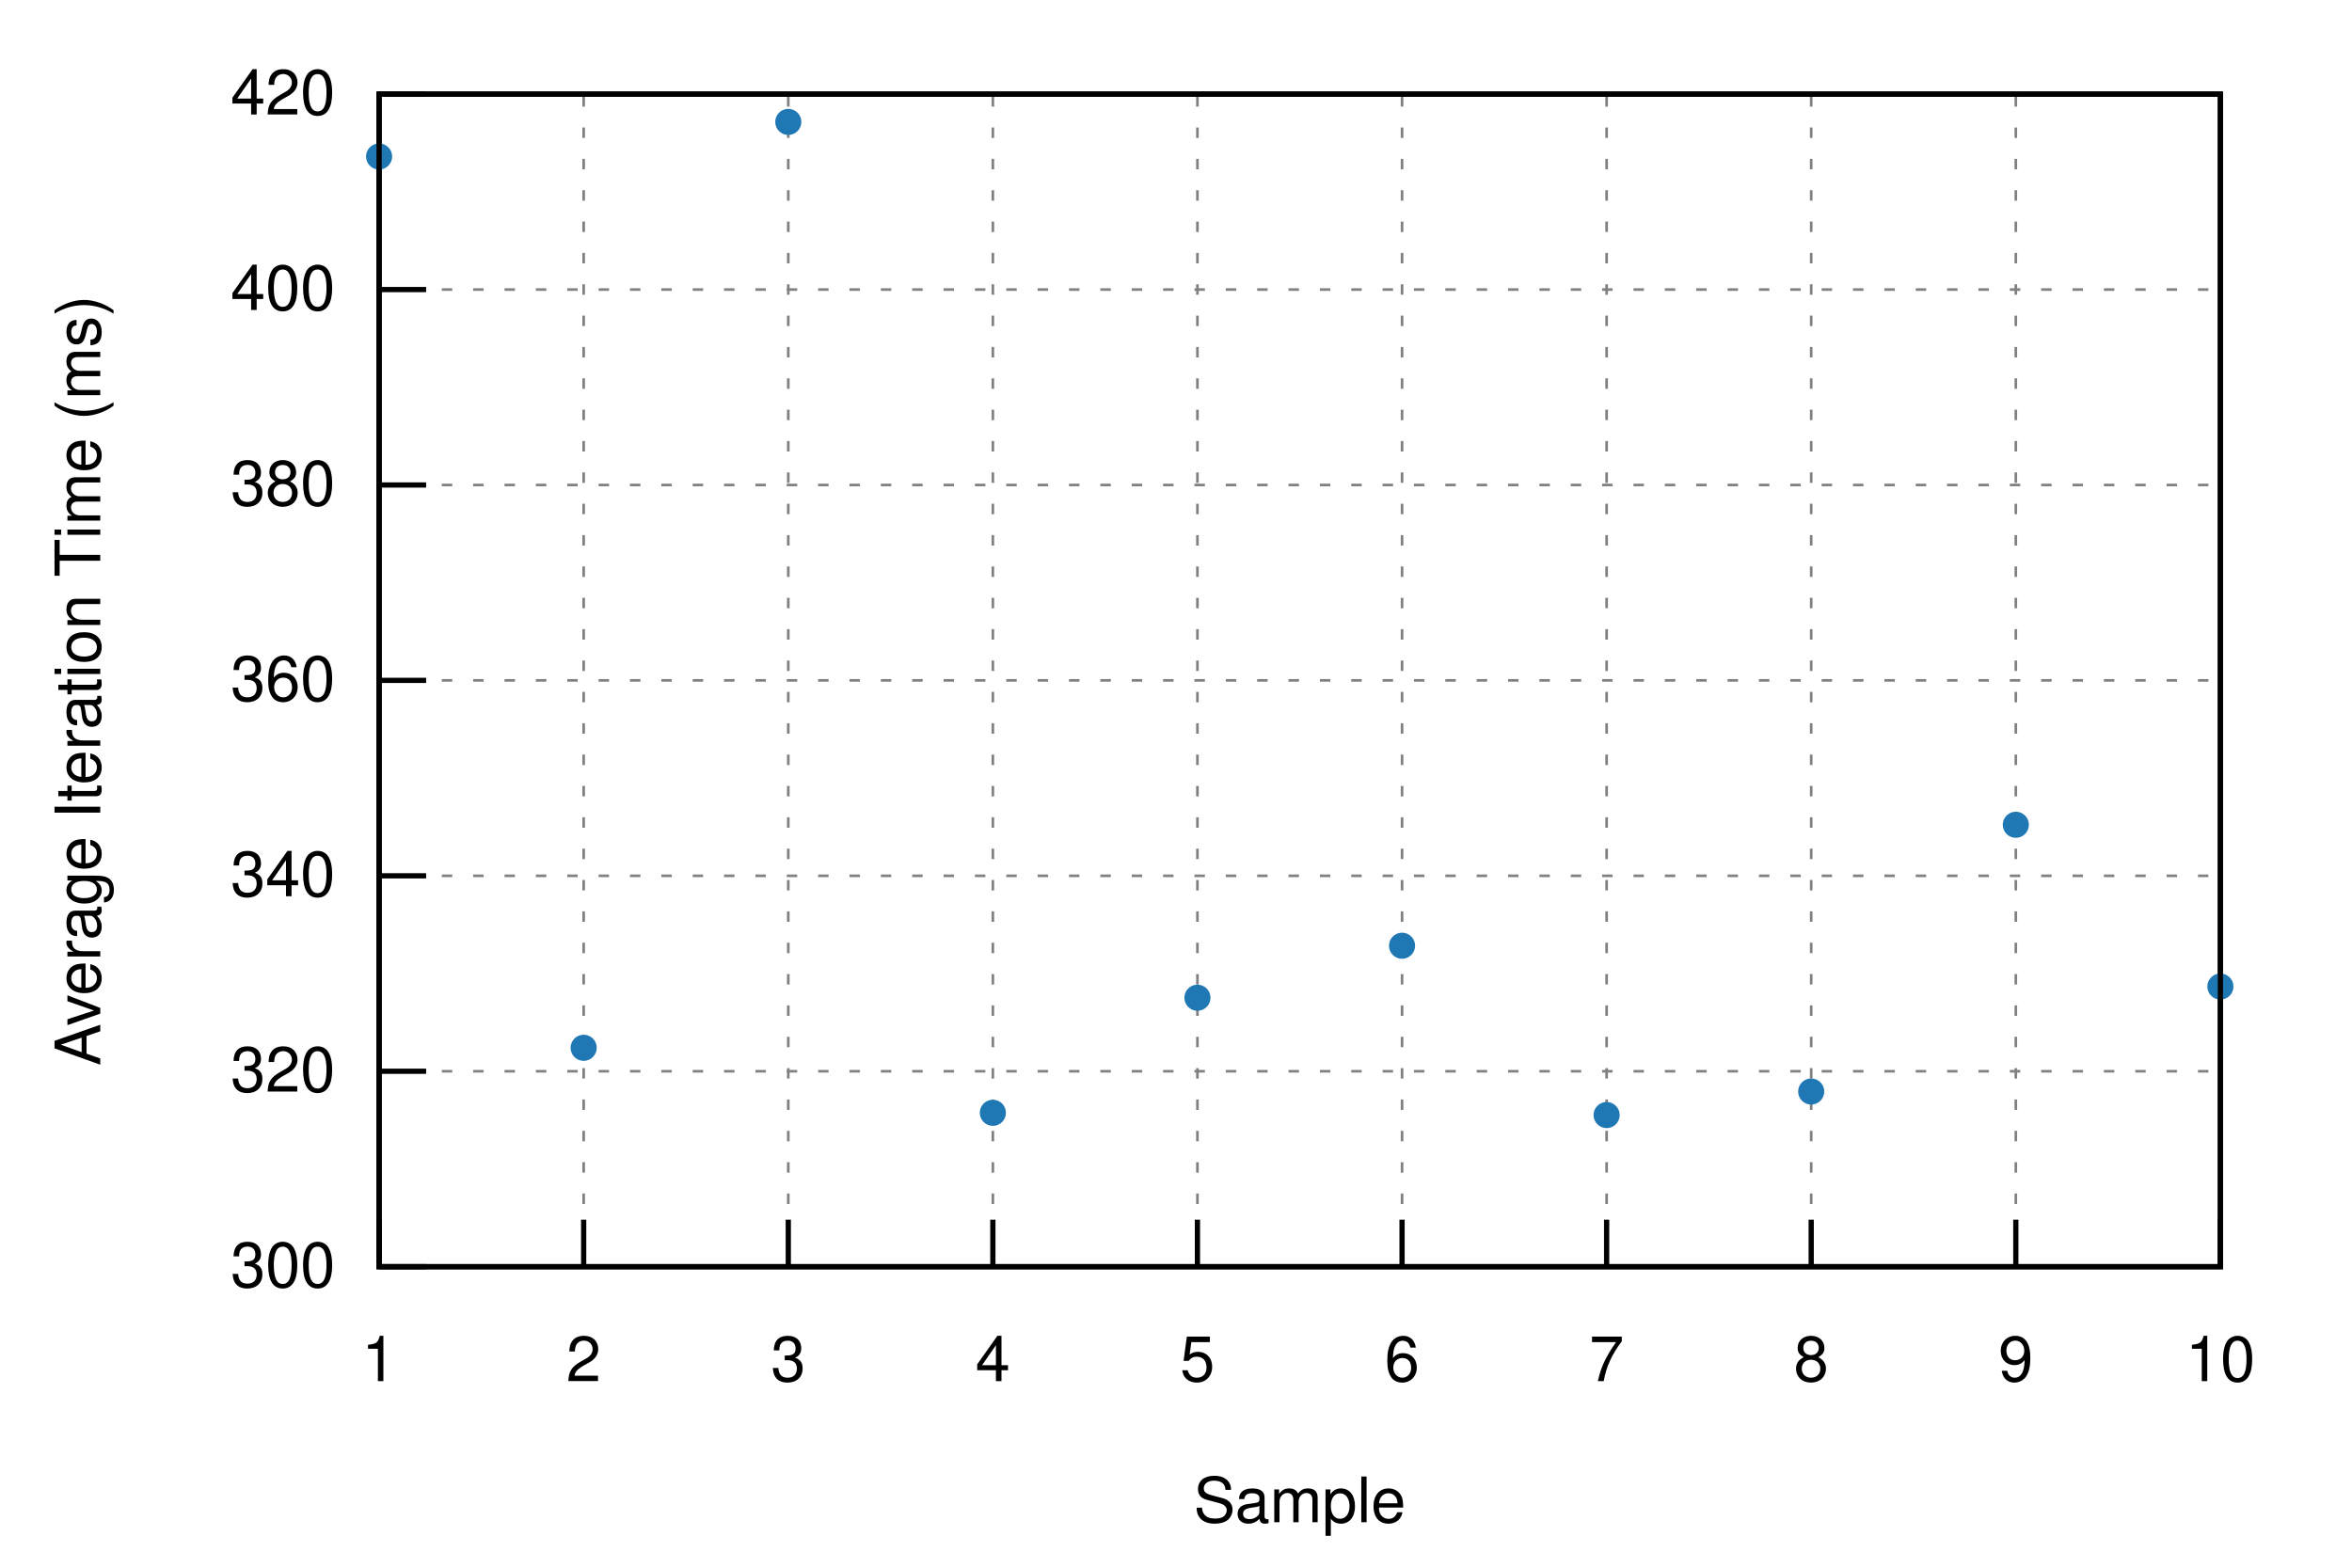
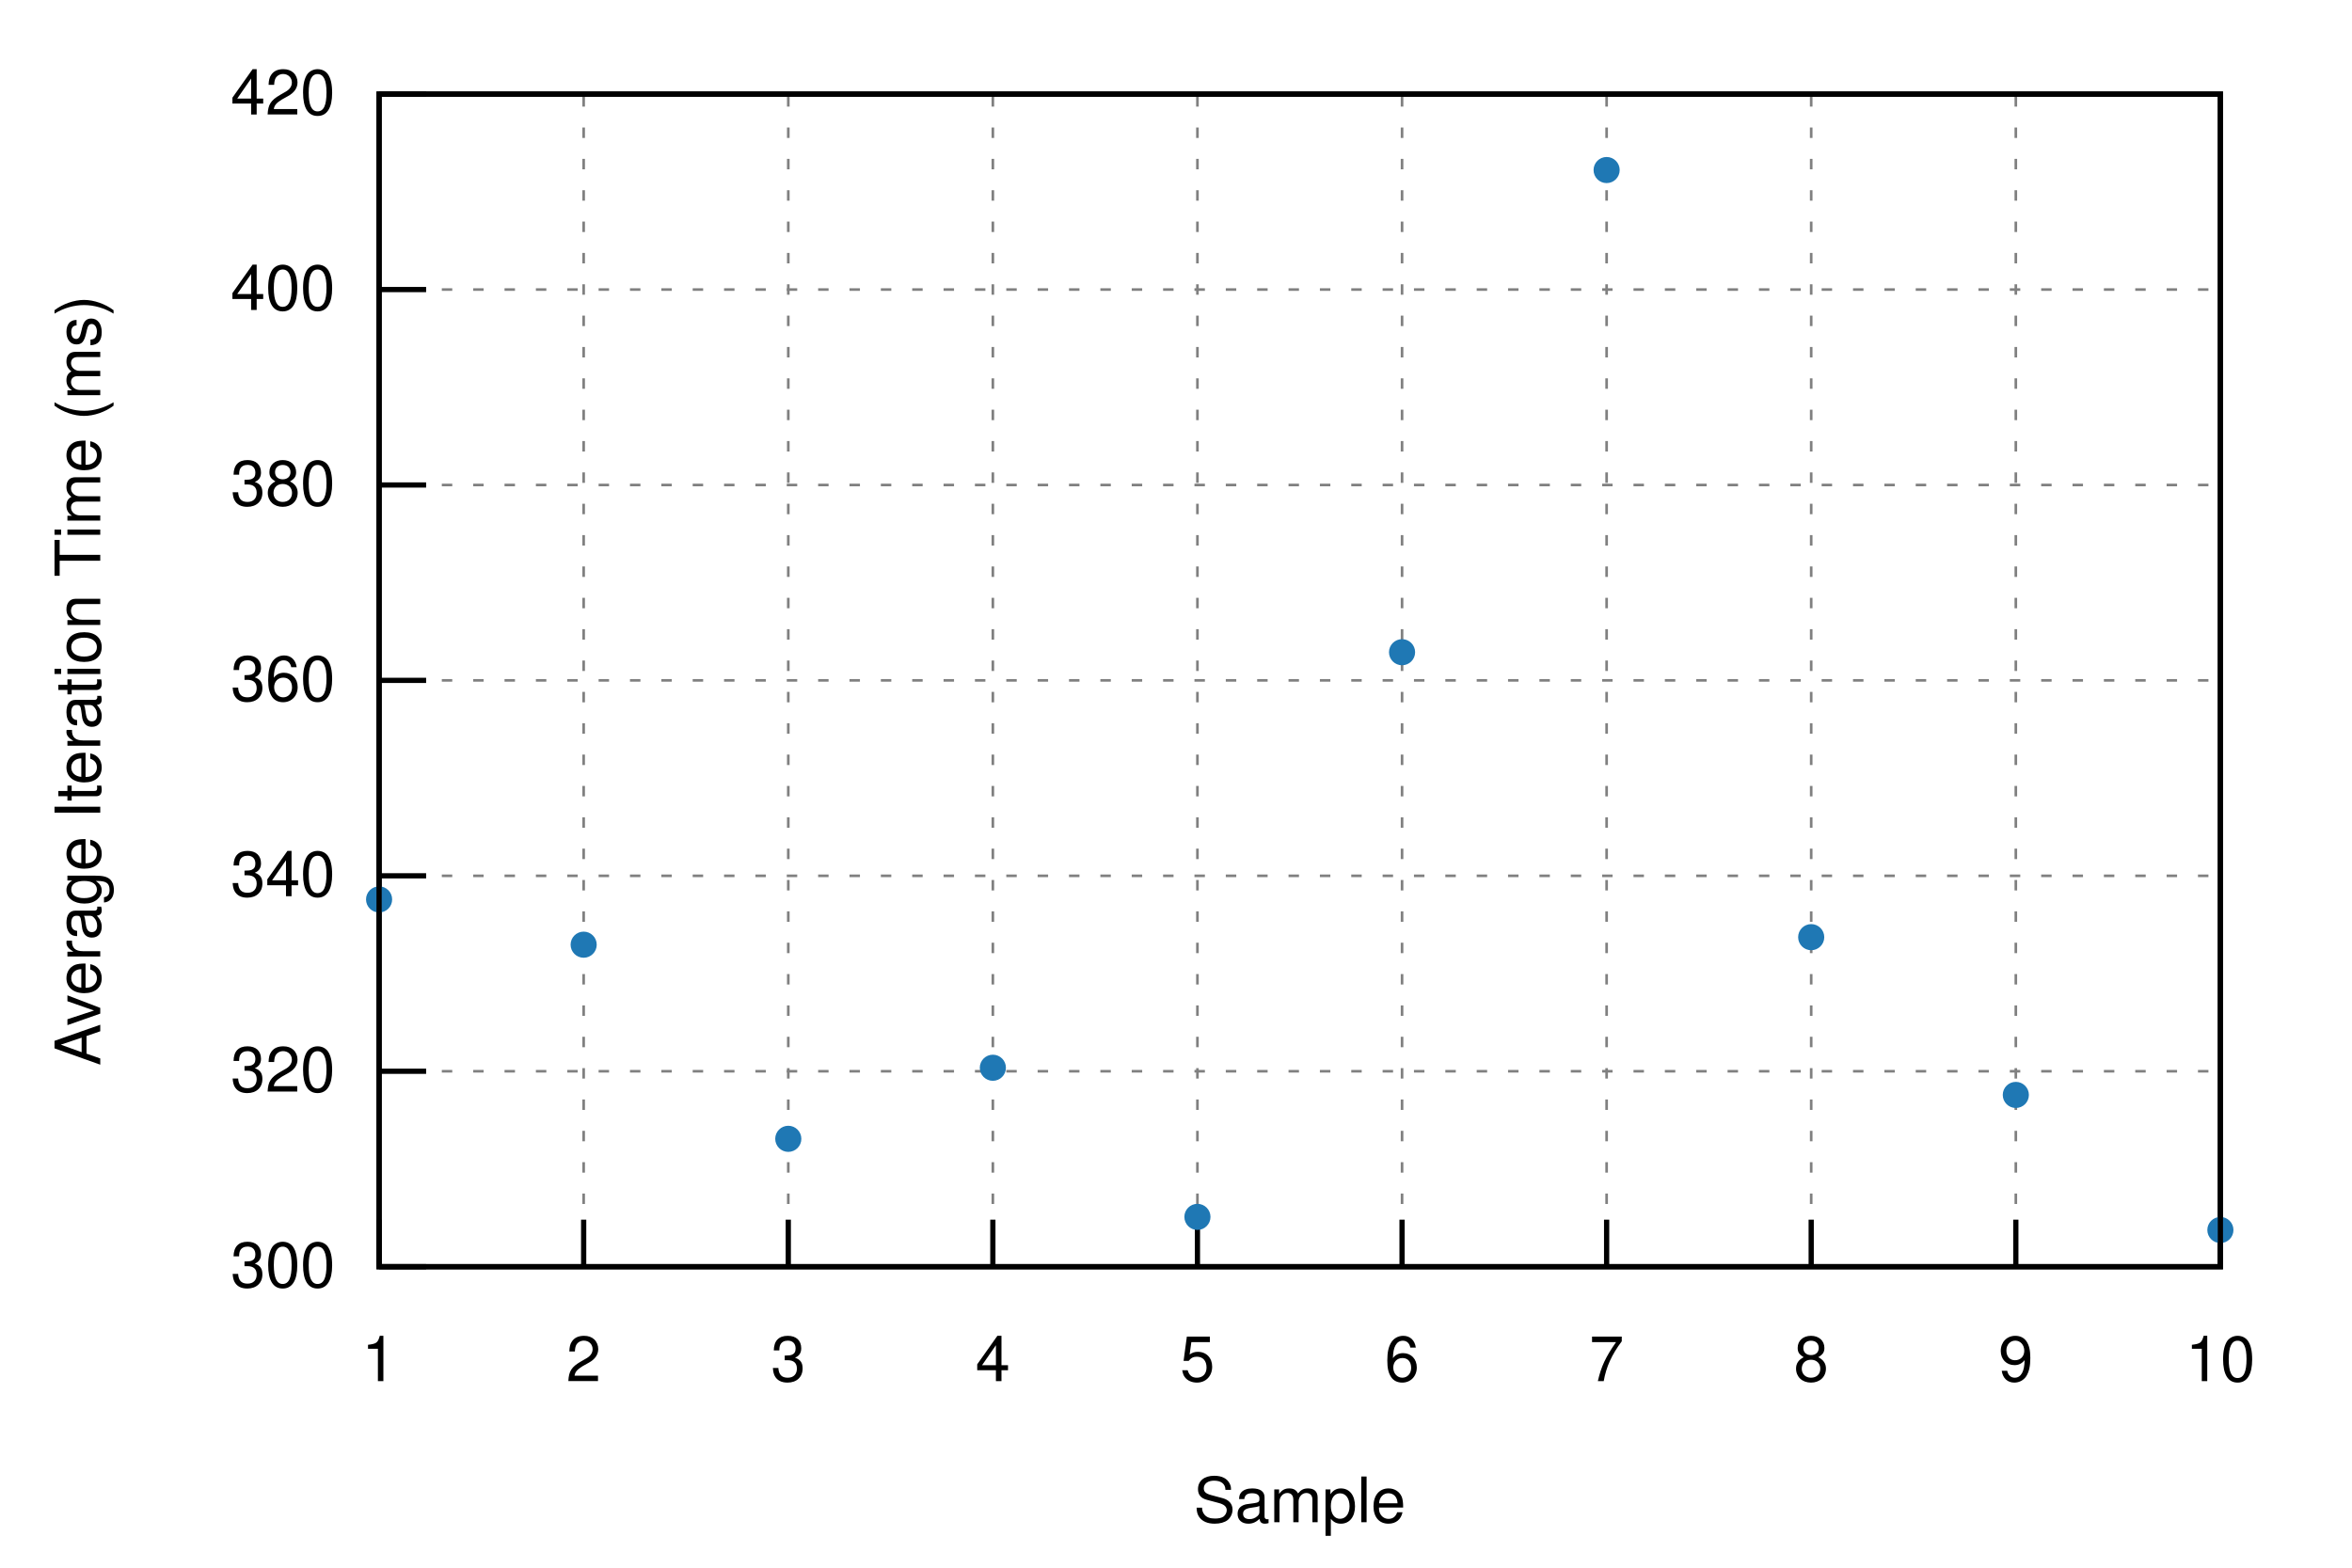
<svg xmlns="http://www.w3.org/2000/svg" xmlns:xlink="http://www.w3.org/1999/xlink" viewBox="0 0 450 300">
  <g id="gnuplot_canvas">
    <rect x="0" y="0" width="450" height="300" fill="none" />
    <defs>
      <circle id="gpDot" r="0.5" stroke-width="0.5" stroke="currentColor" />
      <path id="gpPt0" stroke-width="0.222" stroke="currentColor" d="M-1,0 h2 M0,-1 v2" />
      <path id="gpPt1" stroke-width="0.222" stroke="currentColor" d="M-1,-1 L1,1 M1,-1 L-1,1" />
      <path id="gpPt2" stroke-width="0.222" stroke="currentColor" d="M-1,0 L1,0 M0,-1 L0,1 M-1,-1 L1,1 M-1,1 L1,-1" />
      <rect id="gpPt3" stroke-width="0.222" stroke="currentColor" x="-1" y="-1" width="2" height="2" />
      <rect id="gpPt4" stroke-width="0.222" stroke="currentColor" fill="currentColor" x="-1" y="-1" width="2" height="2" />
      <circle id="gpPt5" stroke-width="0.222" stroke="currentColor" cx="0" cy="0" r="1" />
      <use xlink:href="#gpPt5" id="gpPt6" fill="currentColor" stroke="none" />
      <path id="gpPt7" stroke-width="0.222" stroke="currentColor" d="M0,-1.33 L-1.33,0.67 L1.33,0.67 z" />
      <use xlink:href="#gpPt7" id="gpPt8" fill="currentColor" stroke="none" />
      <use xlink:href="#gpPt7" id="gpPt9" stroke="currentColor" transform="rotate(180)" />
      <use xlink:href="#gpPt9" id="gpPt10" fill="currentColor" stroke="none" />
      <use xlink:href="#gpPt3" id="gpPt11" stroke="currentColor" transform="rotate(45)" />
      <use xlink:href="#gpPt11" id="gpPt12" fill="currentColor" stroke="none" />
      <path id="gpPt13" stroke-width="0.222" stroke="currentColor" d="M0,1.330 L1.265,0.411 L0.782,-1.067 L-0.782,-1.076 L-1.265,0.411 z" />
      <use xlink:href="#gpPt13" id="gpPt14" fill="currentColor" stroke="none" />
      <filter id="textbox" filterUnits="objectBoundingBox" x="0" y="0" height="1" width="1">
        <feFlood flood-color="white" flood-opacity="1" result="bgnd" />
        <feComposite in="SourceGraphic" in2="bgnd" operator="atop" />
      </filter>
      <filter id="greybox" filterUnits="objectBoundingBox" x="0" y="0" height="1" width="1">
        <feFlood flood-color="lightgrey" flood-opacity="1" result="grey" />
        <feComposite in="SourceGraphic" in2="grey" operator="atop" />
      </filter>
    </defs>
    <g fill="none" color="white" stroke="currentColor" stroke-width="1.00" stroke-linecap="butt" stroke-linejoin="miter">
</g>
    <g fill="none" color="black" stroke="currentColor" stroke-width="1.00" stroke-linecap="butt" stroke-linejoin="miter">
</g>
    <g fill="none" color="black" stroke="black" stroke-width="0.50" stroke-linecap="butt" stroke-linejoin="miter">
</g>
    <g fill="none" color="gray" stroke="currentColor" stroke-width="0.50" stroke-linecap="butt" stroke-linejoin="miter">
      <path stroke="gray" stroke-dasharray="2,4" class="gridline" d="M72.53,242.40 L424.82,242.40  " />
    </g>
    <g fill="none" color="gray" stroke="gray" stroke-width="1.00" stroke-linecap="butt" stroke-linejoin="miter">
</g>
    <g fill="none" color="black" stroke="currentColor" stroke-width="1.00" stroke-linecap="butt" stroke-linejoin="miter">
      <path stroke="black" d="M72.53,242.40 L81.53,242.40  " />
      <g transform="translate(64.14,246.30)" stroke="none" fill="black" font-family="Helvetica" font-size="12.00" text-anchor="end">
        <text>
          <tspan font-family="Helvetica"> 300</tspan>
        </text>
      </g>
    </g>
    <g fill="none" color="black" stroke="currentColor" stroke-width="1.00" stroke-linecap="butt" stroke-linejoin="miter">
</g>
    <g fill="none" color="black" stroke="black" stroke-width="0.50" stroke-linecap="butt" stroke-linejoin="miter">
</g>
    <g fill="none" color="gray" stroke="currentColor" stroke-width="0.50" stroke-linecap="butt" stroke-linejoin="miter">
      <path stroke="gray" stroke-dasharray="2,4" class="gridline" d="M72.53,205.00 L424.82,205.00  " />
    </g>
    <g fill="none" color="gray" stroke="gray" stroke-width="1.00" stroke-linecap="butt" stroke-linejoin="miter">
</g>
    <g fill="none" color="black" stroke="currentColor" stroke-width="1.00" stroke-linecap="butt" stroke-linejoin="miter">
      <path stroke="black" d="M72.53,205.00 L81.53,205.00  " />
      <g transform="translate(64.14,208.90)" stroke="none" fill="black" font-family="Helvetica" font-size="12.00" text-anchor="end">
        <text>
          <tspan font-family="Helvetica"> 320</tspan>
        </text>
      </g>
    </g>
    <g fill="none" color="black" stroke="currentColor" stroke-width="1.00" stroke-linecap="butt" stroke-linejoin="miter">
</g>
    <g fill="none" color="black" stroke="black" stroke-width="0.50" stroke-linecap="butt" stroke-linejoin="miter">
</g>
    <g fill="none" color="gray" stroke="currentColor" stroke-width="0.50" stroke-linecap="butt" stroke-linejoin="miter">
      <path stroke="gray" stroke-dasharray="2,4" class="gridline" d="M72.53,167.60 L424.82,167.60  " />
    </g>
    <g fill="none" color="gray" stroke="gray" stroke-width="1.00" stroke-linecap="butt" stroke-linejoin="miter">
</g>
    <g fill="none" color="black" stroke="currentColor" stroke-width="1.00" stroke-linecap="butt" stroke-linejoin="miter">
      <path stroke="black" d="M72.53,167.60 L81.53,167.60  " />
      <g transform="translate(64.14,171.50)" stroke="none" fill="black" font-family="Helvetica" font-size="12.00" text-anchor="end">
        <text>
          <tspan font-family="Helvetica"> 340</tspan>
        </text>
      </g>
    </g>
    <g fill="none" color="black" stroke="currentColor" stroke-width="1.00" stroke-linecap="butt" stroke-linejoin="miter">
</g>
    <g fill="none" color="black" stroke="black" stroke-width="0.50" stroke-linecap="butt" stroke-linejoin="miter">
</g>
    <g fill="none" color="gray" stroke="currentColor" stroke-width="0.50" stroke-linecap="butt" stroke-linejoin="miter">
      <path stroke="gray" stroke-dasharray="2,4" class="gridline" d="M72.53,130.20 L424.82,130.20  " />
    </g>
    <g fill="none" color="gray" stroke="gray" stroke-width="1.00" stroke-linecap="butt" stroke-linejoin="miter">
</g>
    <g fill="none" color="black" stroke="currentColor" stroke-width="1.00" stroke-linecap="butt" stroke-linejoin="miter">
      <path stroke="black" d="M72.53,130.20 L81.53,130.20  " />
      <g transform="translate(64.14,134.10)" stroke="none" fill="black" font-family="Helvetica" font-size="12.00" text-anchor="end">
        <text>
          <tspan font-family="Helvetica"> 360</tspan>
        </text>
      </g>
    </g>
    <g fill="none" color="black" stroke="currentColor" stroke-width="1.00" stroke-linecap="butt" stroke-linejoin="miter">
</g>
    <g fill="none" color="black" stroke="black" stroke-width="0.50" stroke-linecap="butt" stroke-linejoin="miter">
</g>
    <g fill="none" color="gray" stroke="currentColor" stroke-width="0.50" stroke-linecap="butt" stroke-linejoin="miter">
      <path stroke="gray" stroke-dasharray="2,4" class="gridline" d="M72.53,92.81 L424.82,92.81  " />
    </g>
    <g fill="none" color="gray" stroke="gray" stroke-width="1.00" stroke-linecap="butt" stroke-linejoin="miter">
</g>
    <g fill="none" color="black" stroke="currentColor" stroke-width="1.00" stroke-linecap="butt" stroke-linejoin="miter">
      <path stroke="black" d="M72.53,92.81 L81.53,92.81  " />
      <g transform="translate(64.14,96.71)" stroke="none" fill="black" font-family="Helvetica" font-size="12.00" text-anchor="end">
        <text>
          <tspan font-family="Helvetica"> 380</tspan>
        </text>
      </g>
    </g>
    <g fill="none" color="black" stroke="currentColor" stroke-width="1.00" stroke-linecap="butt" stroke-linejoin="miter">
</g>
    <g fill="none" color="black" stroke="black" stroke-width="0.50" stroke-linecap="butt" stroke-linejoin="miter">
</g>
    <g fill="none" color="gray" stroke="currentColor" stroke-width="0.50" stroke-linecap="butt" stroke-linejoin="miter">
      <path stroke="gray" stroke-dasharray="2,4" class="gridline" d="M72.53,55.41 L424.82,55.41  " />
    </g>
    <g fill="none" color="gray" stroke="gray" stroke-width="1.00" stroke-linecap="butt" stroke-linejoin="miter">
</g>
    <g fill="none" color="black" stroke="currentColor" stroke-width="1.00" stroke-linecap="butt" stroke-linejoin="miter">
      <path stroke="black" d="M72.53,55.41 L81.53,55.41  " />
      <g transform="translate(64.14,59.31)" stroke="none" fill="black" font-family="Helvetica" font-size="12.00" text-anchor="end">
        <text>
          <tspan font-family="Helvetica"> 400</tspan>
        </text>
      </g>
    </g>
    <g fill="none" color="black" stroke="currentColor" stroke-width="1.00" stroke-linecap="butt" stroke-linejoin="miter">
</g>
    <g fill="none" color="black" stroke="black" stroke-width="0.50" stroke-linecap="butt" stroke-linejoin="miter">
</g>
    <g fill="none" color="gray" stroke="currentColor" stroke-width="0.50" stroke-linecap="butt" stroke-linejoin="miter">
      <path stroke="gray" stroke-dasharray="2,4" class="gridline" d="M72.53,18.01 L424.82,18.01  " />
    </g>
    <g fill="none" color="gray" stroke="gray" stroke-width="1.00" stroke-linecap="butt" stroke-linejoin="miter">
</g>
    <g fill="none" color="black" stroke="currentColor" stroke-width="1.00" stroke-linecap="butt" stroke-linejoin="miter">
      <path stroke="black" d="M72.53,18.01 L81.53,18.01  " />
      <g transform="translate(64.14,21.91)" stroke="none" fill="black" font-family="Helvetica" font-size="12.00" text-anchor="end">
        <text>
          <tspan font-family="Helvetica"> 420</tspan>
        </text>
      </g>
    </g>
    <g fill="none" color="black" stroke="currentColor" stroke-width="1.00" stroke-linecap="butt" stroke-linejoin="miter">
</g>
    <g fill="none" color="black" stroke="black" stroke-width="0.50" stroke-linecap="butt" stroke-linejoin="miter">
</g>
    <g fill="none" color="gray" stroke="currentColor" stroke-width="0.50" stroke-linecap="butt" stroke-linejoin="miter">
      <path stroke="gray" stroke-dasharray="2,4" class="gridline" d="M72.53,242.40 L72.53,18.01  " />
    </g>
    <g fill="none" color="gray" stroke="gray" stroke-width="1.00" stroke-linecap="butt" stroke-linejoin="miter">
</g>
    <g fill="none" color="black" stroke="currentColor" stroke-width="1.00" stroke-linecap="butt" stroke-linejoin="miter">
      <path stroke="black" d="M72.53,242.40 L72.53,233.40  " />
      <g transform="translate(72.53,264.30)" stroke="none" fill="black" font-family="Helvetica" font-size="12.00" text-anchor="middle">
        <text>
          <tspan font-family="Helvetica"> 1</tspan>
        </text>
      </g>
    </g>
    <g fill="none" color="black" stroke="currentColor" stroke-width="1.00" stroke-linecap="butt" stroke-linejoin="miter">
</g>
    <g fill="none" color="black" stroke="black" stroke-width="0.50" stroke-linecap="butt" stroke-linejoin="miter">
</g>
    <g fill="none" color="gray" stroke="currentColor" stroke-width="0.50" stroke-linecap="butt" stroke-linejoin="miter">
      <path stroke="gray" stroke-dasharray="2,4" class="gridline" d="M111.67,242.40 L111.67,18.01  " />
    </g>
    <g fill="none" color="gray" stroke="gray" stroke-width="1.00" stroke-linecap="butt" stroke-linejoin="miter">
</g>
    <g fill="none" color="black" stroke="currentColor" stroke-width="1.00" stroke-linecap="butt" stroke-linejoin="miter">
      <path stroke="black" d="M111.67,242.40 L111.67,233.40  " />
      <g transform="translate(111.67,264.30)" stroke="none" fill="black" font-family="Helvetica" font-size="12.00" text-anchor="middle">
        <text>
          <tspan font-family="Helvetica"> 2</tspan>
        </text>
      </g>
    </g>
    <g fill="none" color="black" stroke="currentColor" stroke-width="1.00" stroke-linecap="butt" stroke-linejoin="miter">
</g>
    <g fill="none" color="black" stroke="black" stroke-width="0.50" stroke-linecap="butt" stroke-linejoin="miter">
</g>
    <g fill="none" color="gray" stroke="currentColor" stroke-width="0.50" stroke-linecap="butt" stroke-linejoin="miter">
      <path stroke="gray" stroke-dasharray="2,4" class="gridline" d="M150.82,242.40 L150.82,18.01  " />
    </g>
    <g fill="none" color="gray" stroke="gray" stroke-width="1.00" stroke-linecap="butt" stroke-linejoin="miter">
</g>
    <g fill="none" color="black" stroke="currentColor" stroke-width="1.00" stroke-linecap="butt" stroke-linejoin="miter">
      <path stroke="black" d="M150.82,242.40 L150.82,233.40  " />
      <g transform="translate(150.82,264.30)" stroke="none" fill="black" font-family="Helvetica" font-size="12.00" text-anchor="middle">
        <text>
          <tspan font-family="Helvetica"> 3</tspan>
        </text>
      </g>
    </g>
    <g fill="none" color="black" stroke="currentColor" stroke-width="1.00" stroke-linecap="butt" stroke-linejoin="miter">
</g>
    <g fill="none" color="black" stroke="black" stroke-width="0.50" stroke-linecap="butt" stroke-linejoin="miter">
</g>
    <g fill="none" color="gray" stroke="currentColor" stroke-width="0.50" stroke-linecap="butt" stroke-linejoin="miter">
      <path stroke="gray" stroke-dasharray="2,4" class="gridline" d="M189.96,242.40 L189.96,18.01  " />
    </g>
    <g fill="none" color="gray" stroke="gray" stroke-width="1.00" stroke-linecap="butt" stroke-linejoin="miter">
</g>
    <g fill="none" color="black" stroke="currentColor" stroke-width="1.00" stroke-linecap="butt" stroke-linejoin="miter">
      <path stroke="black" d="M189.96,242.40 L189.96,233.40  " />
      <g transform="translate(189.96,264.30)" stroke="none" fill="black" font-family="Helvetica" font-size="12.00" text-anchor="middle">
        <text>
          <tspan font-family="Helvetica"> 4</tspan>
        </text>
      </g>
    </g>
    <g fill="none" color="black" stroke="currentColor" stroke-width="1.00" stroke-linecap="butt" stroke-linejoin="miter">
</g>
    <g fill="none" color="black" stroke="black" stroke-width="0.50" stroke-linecap="butt" stroke-linejoin="miter">
</g>
    <g fill="none" color="gray" stroke="currentColor" stroke-width="0.50" stroke-linecap="butt" stroke-linejoin="miter">
      <path stroke="gray" stroke-dasharray="2,4" class="gridline" d="M229.10,242.40 L229.10,18.01  " />
    </g>
    <g fill="none" color="gray" stroke="gray" stroke-width="1.00" stroke-linecap="butt" stroke-linejoin="miter">
</g>
    <g fill="none" color="black" stroke="currentColor" stroke-width="1.00" stroke-linecap="butt" stroke-linejoin="miter">
      <path stroke="black" d="M229.10,242.40 L229.10,233.40  " />
      <g transform="translate(229.10,264.30)" stroke="none" fill="black" font-family="Helvetica" font-size="12.00" text-anchor="middle">
        <text>
          <tspan font-family="Helvetica"> 5</tspan>
        </text>
      </g>
    </g>
    <g fill="none" color="black" stroke="currentColor" stroke-width="1.00" stroke-linecap="butt" stroke-linejoin="miter">
</g>
    <g fill="none" color="black" stroke="black" stroke-width="0.50" stroke-linecap="butt" stroke-linejoin="miter">
</g>
    <g fill="none" color="gray" stroke="currentColor" stroke-width="0.50" stroke-linecap="butt" stroke-linejoin="miter">
      <path stroke="gray" stroke-dasharray="2,4" class="gridline" d="M268.25,242.40 L268.25,18.01  " />
    </g>
    <g fill="none" color="gray" stroke="gray" stroke-width="1.00" stroke-linecap="butt" stroke-linejoin="miter">
</g>
    <g fill="none" color="black" stroke="currentColor" stroke-width="1.00" stroke-linecap="butt" stroke-linejoin="miter">
      <path stroke="black" d="M268.25,242.40 L268.25,233.40  " />
      <g transform="translate(268.25,264.30)" stroke="none" fill="black" font-family="Helvetica" font-size="12.00" text-anchor="middle">
        <text>
          <tspan font-family="Helvetica"> 6</tspan>
        </text>
      </g>
    </g>
    <g fill="none" color="black" stroke="currentColor" stroke-width="1.00" stroke-linecap="butt" stroke-linejoin="miter">
</g>
    <g fill="none" color="black" stroke="black" stroke-width="0.50" stroke-linecap="butt" stroke-linejoin="miter">
</g>
    <g fill="none" color="gray" stroke="currentColor" stroke-width="0.50" stroke-linecap="butt" stroke-linejoin="miter">
      <path stroke="gray" stroke-dasharray="2,4" class="gridline" d="M307.39,242.40 L307.39,18.01  " />
    </g>
    <g fill="none" color="gray" stroke="gray" stroke-width="1.00" stroke-linecap="butt" stroke-linejoin="miter">
</g>
    <g fill="none" color="black" stroke="currentColor" stroke-width="1.00" stroke-linecap="butt" stroke-linejoin="miter">
      <path stroke="black" d="M307.39,242.40 L307.39,233.40  " />
      <g transform="translate(307.39,264.30)" stroke="none" fill="black" font-family="Helvetica" font-size="12.00" text-anchor="middle">
        <text>
          <tspan font-family="Helvetica"> 7</tspan>
        </text>
      </g>
    </g>
    <g fill="none" color="black" stroke="currentColor" stroke-width="1.00" stroke-linecap="butt" stroke-linejoin="miter">
</g>
    <g fill="none" color="black" stroke="black" stroke-width="0.50" stroke-linecap="butt" stroke-linejoin="miter">
</g>
    <g fill="none" color="gray" stroke="currentColor" stroke-width="0.50" stroke-linecap="butt" stroke-linejoin="miter">
      <path stroke="gray" stroke-dasharray="2,4" class="gridline" d="M346.53,242.40 L346.53,18.01  " />
    </g>
    <g fill="none" color="gray" stroke="gray" stroke-width="1.00" stroke-linecap="butt" stroke-linejoin="miter">
</g>
    <g fill="none" color="black" stroke="currentColor" stroke-width="1.00" stroke-linecap="butt" stroke-linejoin="miter">
      <path stroke="black" d="M346.53,242.40 L346.53,233.40  " />
      <g transform="translate(346.53,264.30)" stroke="none" fill="black" font-family="Helvetica" font-size="12.00" text-anchor="middle">
        <text>
          <tspan font-family="Helvetica"> 8</tspan>
        </text>
      </g>
    </g>
    <g fill="none" color="black" stroke="currentColor" stroke-width="1.00" stroke-linecap="butt" stroke-linejoin="miter">
</g>
    <g fill="none" color="black" stroke="black" stroke-width="0.50" stroke-linecap="butt" stroke-linejoin="miter">
</g>
    <g fill="none" color="gray" stroke="currentColor" stroke-width="0.50" stroke-linecap="butt" stroke-linejoin="miter">
      <path stroke="gray" stroke-dasharray="2,4" class="gridline" d="M385.68,242.40 L385.68,18.01  " />
    </g>
    <g fill="none" color="gray" stroke="gray" stroke-width="1.00" stroke-linecap="butt" stroke-linejoin="miter">
</g>
    <g fill="none" color="black" stroke="currentColor" stroke-width="1.00" stroke-linecap="butt" stroke-linejoin="miter">
      <path stroke="black" d="M385.68,242.40 L385.68,233.40  " />
      <g transform="translate(385.68,264.30)" stroke="none" fill="black" font-family="Helvetica" font-size="12.00" text-anchor="middle">
        <text>
          <tspan font-family="Helvetica"> 9</tspan>
        </text>
      </g>
    </g>
    <g fill="none" color="black" stroke="currentColor" stroke-width="1.00" stroke-linecap="butt" stroke-linejoin="miter">
</g>
    <g fill="none" color="black" stroke="black" stroke-width="0.50" stroke-linecap="butt" stroke-linejoin="miter">
</g>
    <g fill="none" color="gray" stroke="currentColor" stroke-width="0.50" stroke-linecap="butt" stroke-linejoin="miter">
      <path stroke="gray" stroke-dasharray="2,4" class="gridline" d="M424.82,242.40 L424.82,18.01  " />
    </g>
    <g fill="none" color="gray" stroke="gray" stroke-width="1.00" stroke-linecap="butt" stroke-linejoin="miter">
</g>
    <g fill="none" color="black" stroke="currentColor" stroke-width="1.00" stroke-linecap="butt" stroke-linejoin="miter">
      <path stroke="black" d="M424.82,242.40 L424.82,233.40  " />
      <g transform="translate(424.82,264.30)" stroke="none" fill="black" font-family="Helvetica" font-size="12.00" text-anchor="middle">
        <text>
          <tspan font-family="Helvetica"> 10</tspan>
        </text>
      </g>
    </g>
    <g fill="none" color="black" stroke="currentColor" stroke-width="1.00" stroke-linecap="butt" stroke-linejoin="miter">
</g>
    <g fill="none" color="black" stroke="currentColor" stroke-width="1.00" stroke-linecap="butt" stroke-linejoin="miter">
      <path stroke="black" d="M72.53,18.01 L72.53,242.40 L424.82,242.40 L424.82,18.01 L72.53,18.01 Z  " />
    </g>
    <g fill="none" color="black" stroke="currentColor" stroke-width="1.00" stroke-linecap="butt" stroke-linejoin="miter">
</g>
    <g id="gnuplot_plot_1" fill="none">
      <g fill="none" color="black" stroke="currentColor" stroke-width="1.00" stroke-linecap="butt" stroke-linejoin="miter">
-         <use xlink:href="#gpPt6" transform="translate(72.53,29.95) scale(2.25)" color="rgb( 31, 120, 180)" />
-         <use xlink:href="#gpPt6" transform="translate(111.67,200.51) scale(2.25)" color="rgb( 31, 120, 180)" />
-         <use xlink:href="#gpPt6" transform="translate(150.82,23.33) scale(2.25)" color="rgb( 31, 120, 180)" />
-         <use xlink:href="#gpPt6" transform="translate(189.96,212.95) scale(2.25)" color="rgb( 31, 120, 180)" />
-         <use xlink:href="#gpPt6" transform="translate(229.10,190.93) scale(2.25)" color="rgb( 31, 120, 180)" />
-         <use xlink:href="#gpPt6" transform="translate(268.25,180.98) scale(2.25)" color="rgb( 31, 120, 180)" />
-         <use xlink:href="#gpPt6" transform="translate(307.39,213.38) scale(2.25)" color="rgb( 31, 120, 180)" />
-         <use xlink:href="#gpPt6" transform="translate(346.53,208.88) scale(2.25)" color="rgb( 31, 120, 180)" />
-         <use xlink:href="#gpPt6" transform="translate(385.68,157.83) scale(2.25)" color="rgb( 31, 120, 180)" />
-         <use xlink:href="#gpPt6" transform="translate(424.82,188.79) scale(2.25)" color="rgb( 31, 120, 180)" />
+         <use xlink:href="#gpPt6" transform="translate(72.53,172.12) scale(2.25)" color="rgb( 31, 120, 180)" />
+         <use xlink:href="#gpPt6" transform="translate(111.67,180.78) scale(2.25)" color="rgb( 31, 120, 180)" />
+         <use xlink:href="#gpPt6" transform="translate(150.82,217.93) scale(2.25)" color="rgb( 31, 120, 180)" />
+         <use xlink:href="#gpPt6" transform="translate(189.96,204.33) scale(2.25)" color="rgb( 31, 120, 180)" />
+         <use xlink:href="#gpPt6" transform="translate(229.10,232.87) scale(2.25)" color="rgb( 31, 120, 180)" />
+         <use xlink:href="#gpPt6" transform="translate(268.25,124.81) scale(2.25)" color="rgb( 31, 120, 180)" />
+         <use xlink:href="#gpPt6" transform="translate(307.39,32.54) scale(2.25)" color="rgb( 31, 120, 180)" />
+         <use xlink:href="#gpPt6" transform="translate(346.53,179.34) scale(2.25)" color="rgb( 31, 120, 180)" />
+         <use xlink:href="#gpPt6" transform="translate(385.68,209.53) scale(2.25)" color="rgb( 31, 120, 180)" />
+         <use xlink:href="#gpPt6" transform="translate(424.82,235.38) scale(2.25)" color="rgb( 31, 120, 180)" />
      </g>
    </g>
    <g fill="none" color="white" stroke="rgb( 31, 120, 180)" stroke-width="2.00" stroke-linecap="butt" stroke-linejoin="miter">
</g>
    <g fill="none" color="black" stroke="currentColor" stroke-width="2.00" stroke-linecap="butt" stroke-linejoin="miter">
</g>
    <g fill="none" color="black" stroke="black" stroke-width="1.00" stroke-linecap="butt" stroke-linejoin="miter">
</g>
    <g fill="none" color="black" stroke="currentColor" stroke-width="1.00" stroke-linecap="butt" stroke-linejoin="miter">
      <path stroke="black" d="M72.53,18.01 L72.53,242.40 L424.82,242.40 L424.82,18.01 L72.53,18.01 Z  " />
      <g transform="translate(19.18,130.21) rotate(270.00)" stroke="none" fill="black" font-family="Helvetica" font-size="12.00" text-anchor="middle">
        <text>
          <tspan font-family="Helvetica">Average Iteration Time (ms)</tspan>
        </text>
      </g>
    </g>
    <g fill="none" color="black" stroke="currentColor" stroke-width="1.00" stroke-linecap="butt" stroke-linejoin="miter">
      <g transform="translate(248.67,291.30)" stroke="none" fill="black" font-family="Helvetica" font-size="12.00" text-anchor="middle">
        <text>
          <tspan font-family="Helvetica">Sample</tspan>
        </text>
      </g>
    </g>
    <g fill="none" color="black" stroke="currentColor" stroke-width="1.00" stroke-linecap="butt" stroke-linejoin="miter">
</g>
    <g fill="none" color="black" stroke="currentColor" stroke-width="1.00" stroke-linecap="butt" stroke-linejoin="miter">
</g>
  </g>
</svg>
